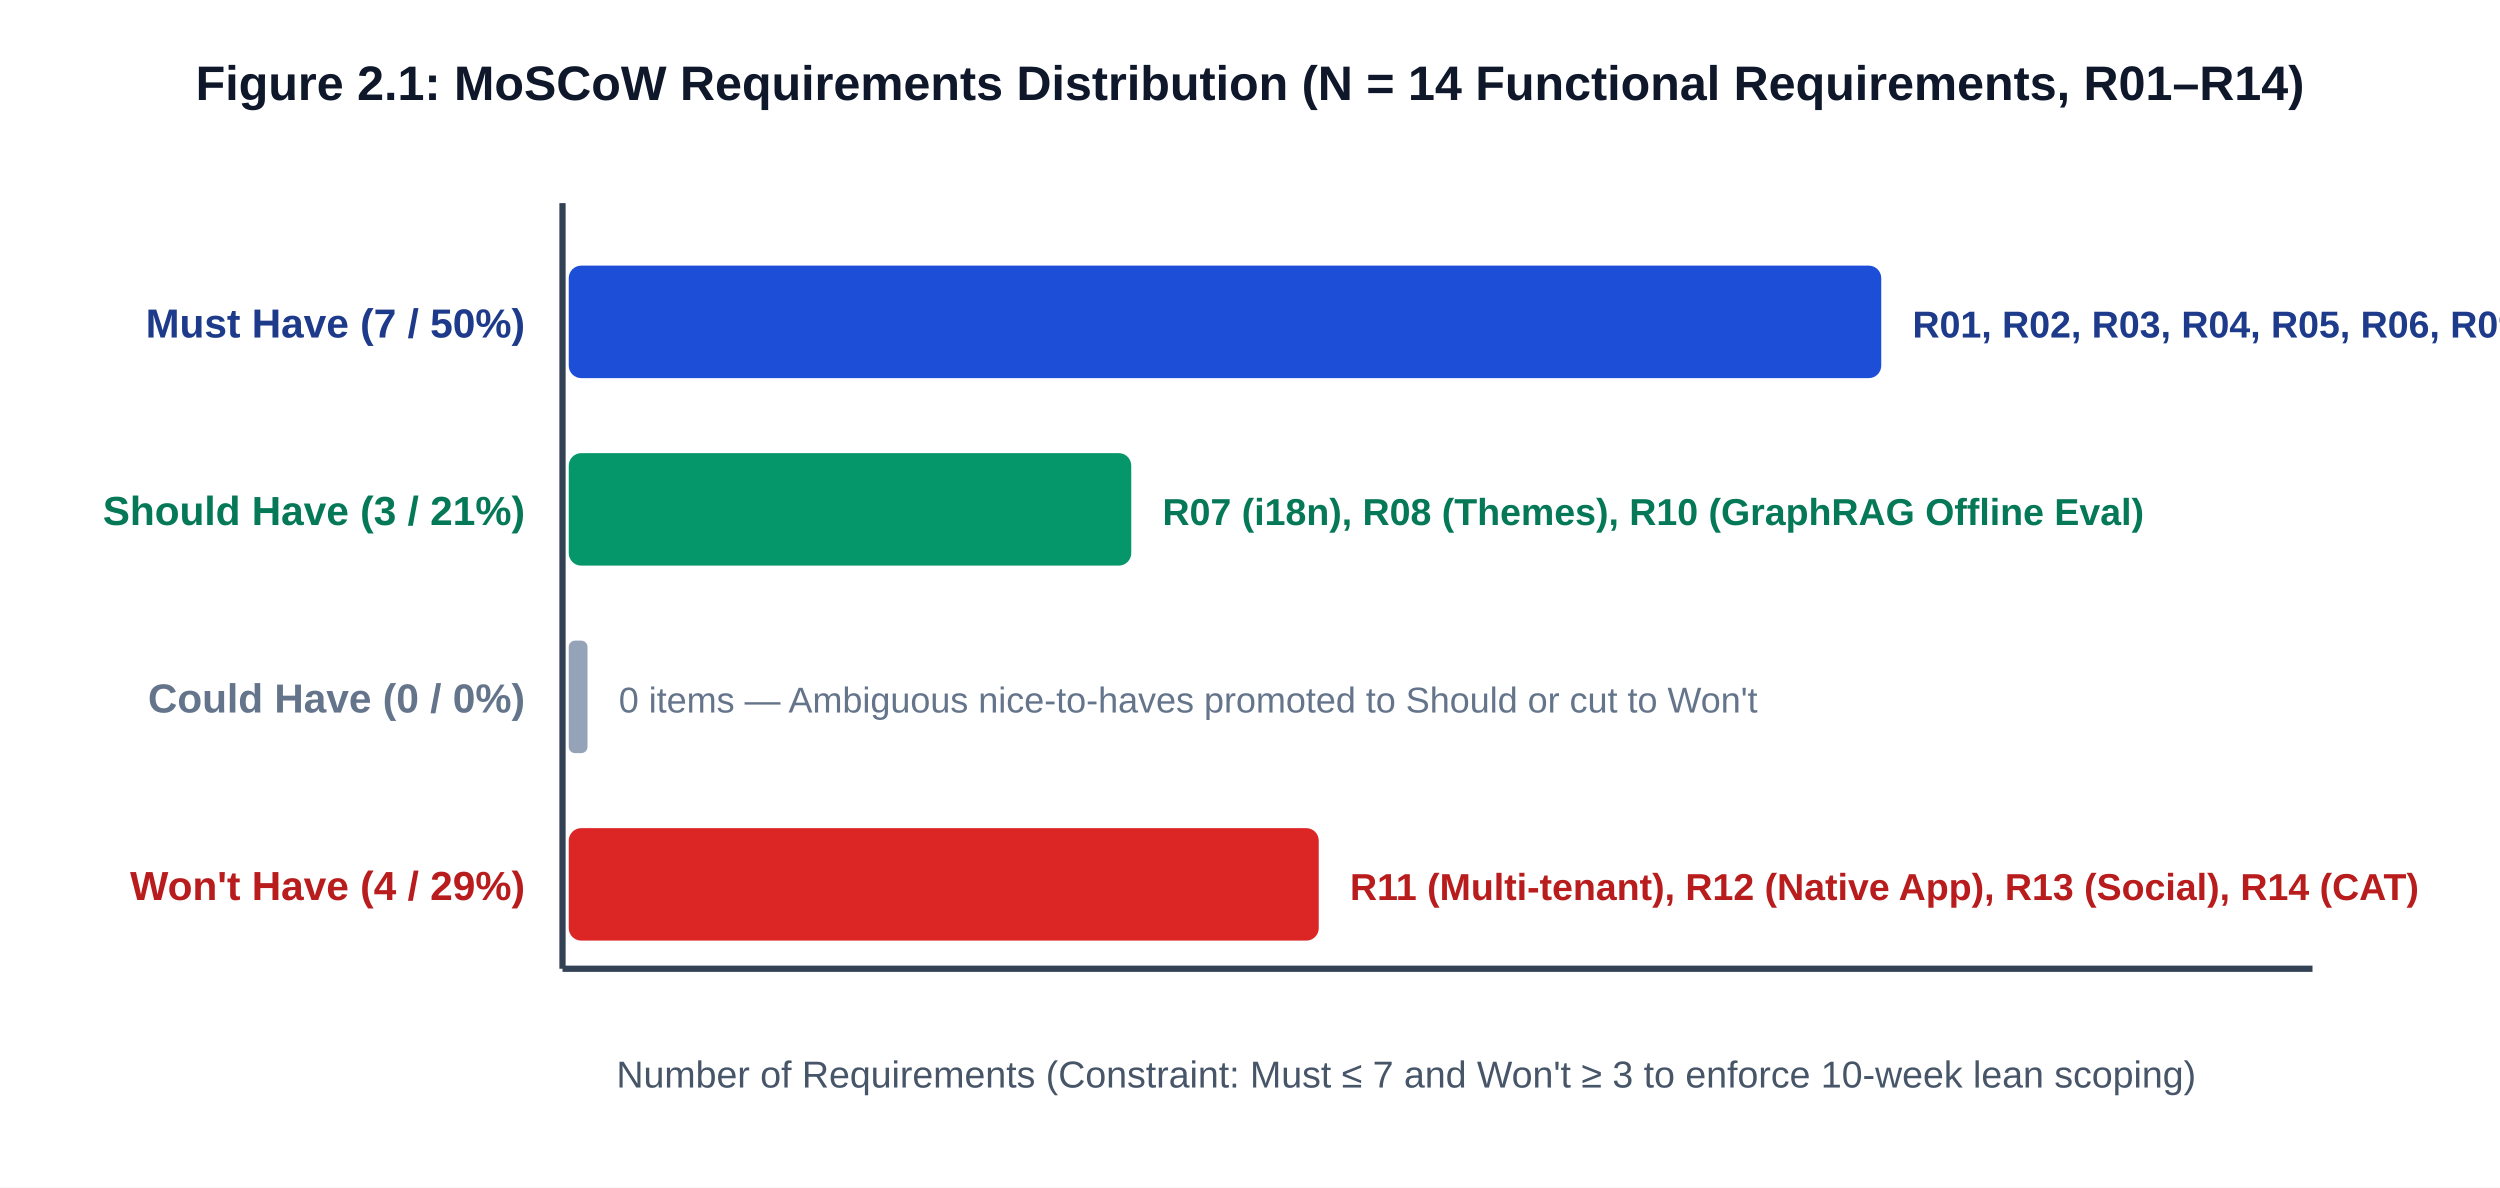
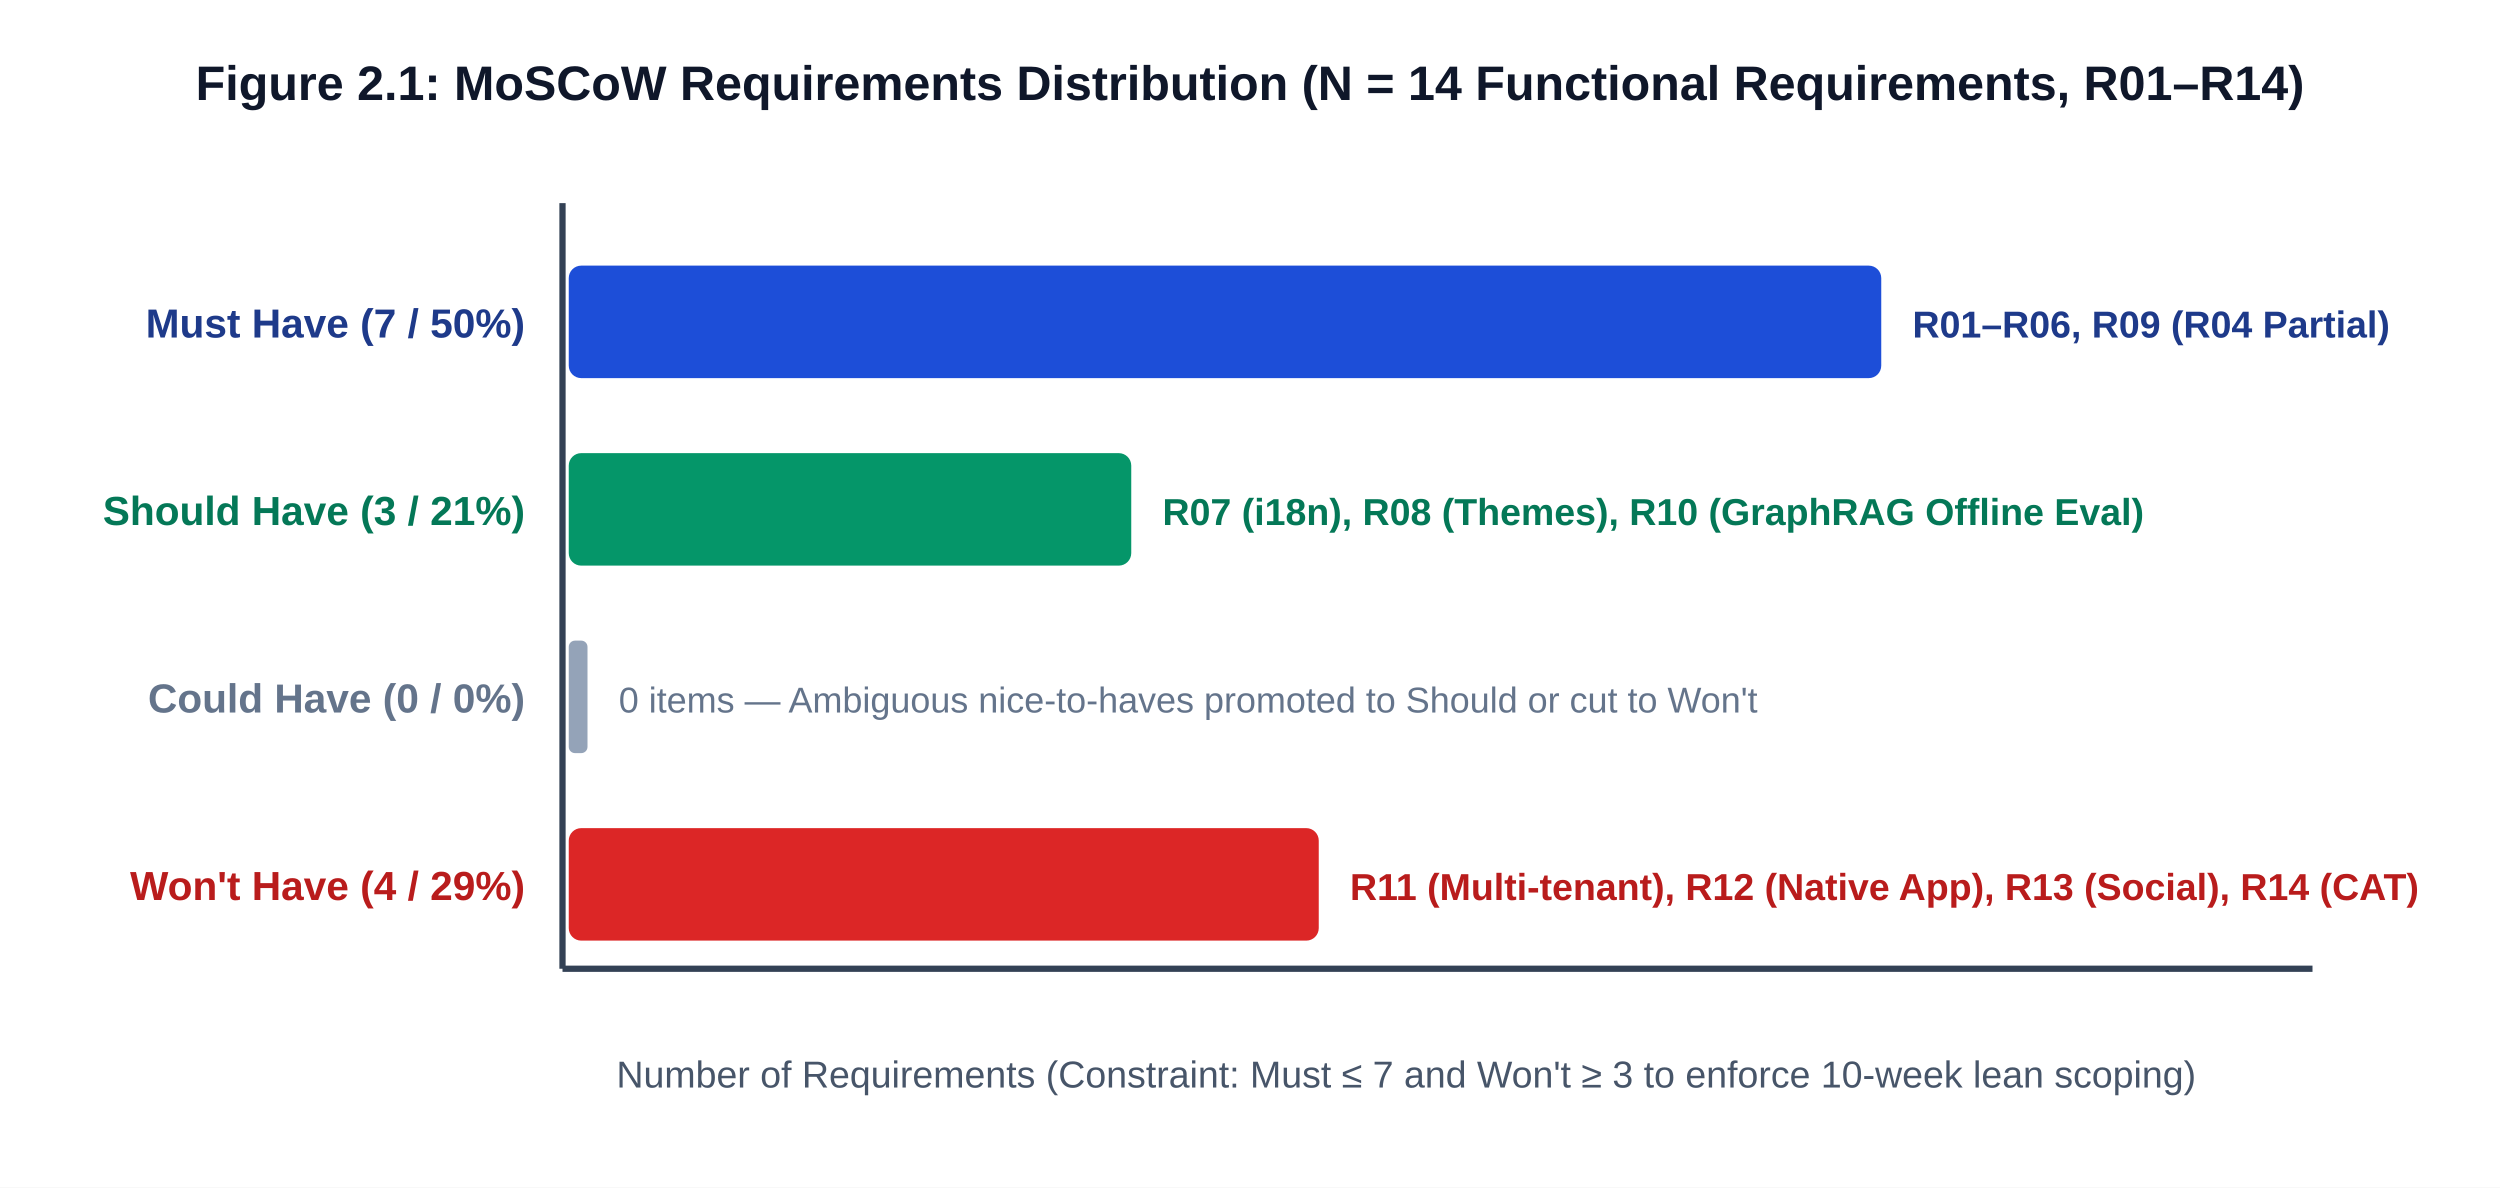
<svg xmlns="http://www.w3.org/2000/svg" viewBox="0 0 800 380" width="800" height="380" font-family="Arial, Helvetica, sans-serif">
  <rect width="800" height="380" fill="#ffffff" />
  <text x="400" y="32" font-size="15.5" font-weight="bold" text-anchor="middle" fill="#0f172a">Figure 2.1: MoSCoW Requirements Distribution (N = 14 Functional Requirements, R01–R14)</text>
  <line x1="180" y1="65" x2="180" y2="310" stroke="#334155" stroke-width="2" />
  <line x1="180" y1="310" x2="740" y2="310" stroke="#334155" stroke-width="2" />
  <text x="168" y="108" font-size="13" font-weight="bold" text-anchor="end" fill="#1e3a8a">Must Have (7 / 50%)</text>
  <rect x="182" y="85" width="420" height="36" rx="4" fill="#1d4ed8" />
-   <text x="612" y="108" font-size="12" font-weight="bold" fill="#1e3a8a">R01, R02, R03, R04, R05, R06, R09 (100% Delivered)</text>
+   <text x="612" y="108" font-size="12" font-weight="bold" fill="#1e3a8a">R01–R06, R09 (R04 Partial)</text>
  <text x="168" y="168" font-size="13" font-weight="bold" text-anchor="end" fill="#047857">Should Have (3 / 21%)</text>
  <rect x="182" y="145" width="180" height="36" rx="4" fill="#059669" />
  <text x="372" y="168" font-size="12" font-weight="bold" fill="#047857">R07 (i18n), R08 (Themes), R10 (GraphRAG Offline Eval)</text>
  <text x="168" y="228" font-size="13" font-weight="bold" text-anchor="end" fill="#64748b">Could Have (0 / 0%)</text>
  <rect x="182" y="205" width="6" height="36" rx="2" fill="#94a3b8" />
  <text x="198" y="228" font-size="11.5" fill="#64748b">0 items — Ambiguous nice-to-haves promoted to Should or cut to Won't</text>
  <text x="168" y="288" font-size="13" font-weight="bold" text-anchor="end" fill="#b91c1c">Won't Have (4 / 29%)</text>
  <rect x="182" y="265" width="240" height="36" rx="4" fill="#dc2626" />
  <text x="432" y="288" font-size="12" font-weight="bold" fill="#b91c1c">R11 (Multi-tenant), R12 (Native App), R13 (Social), R14 (CAT)</text>
  <text x="450" y="348" font-size="12" text-anchor="middle" fill="#475569">Number of Requirements (Constraint: Must ≤ 7 and Won't ≥ 3 to enforce 10-week lean scoping)</text>
</svg>
